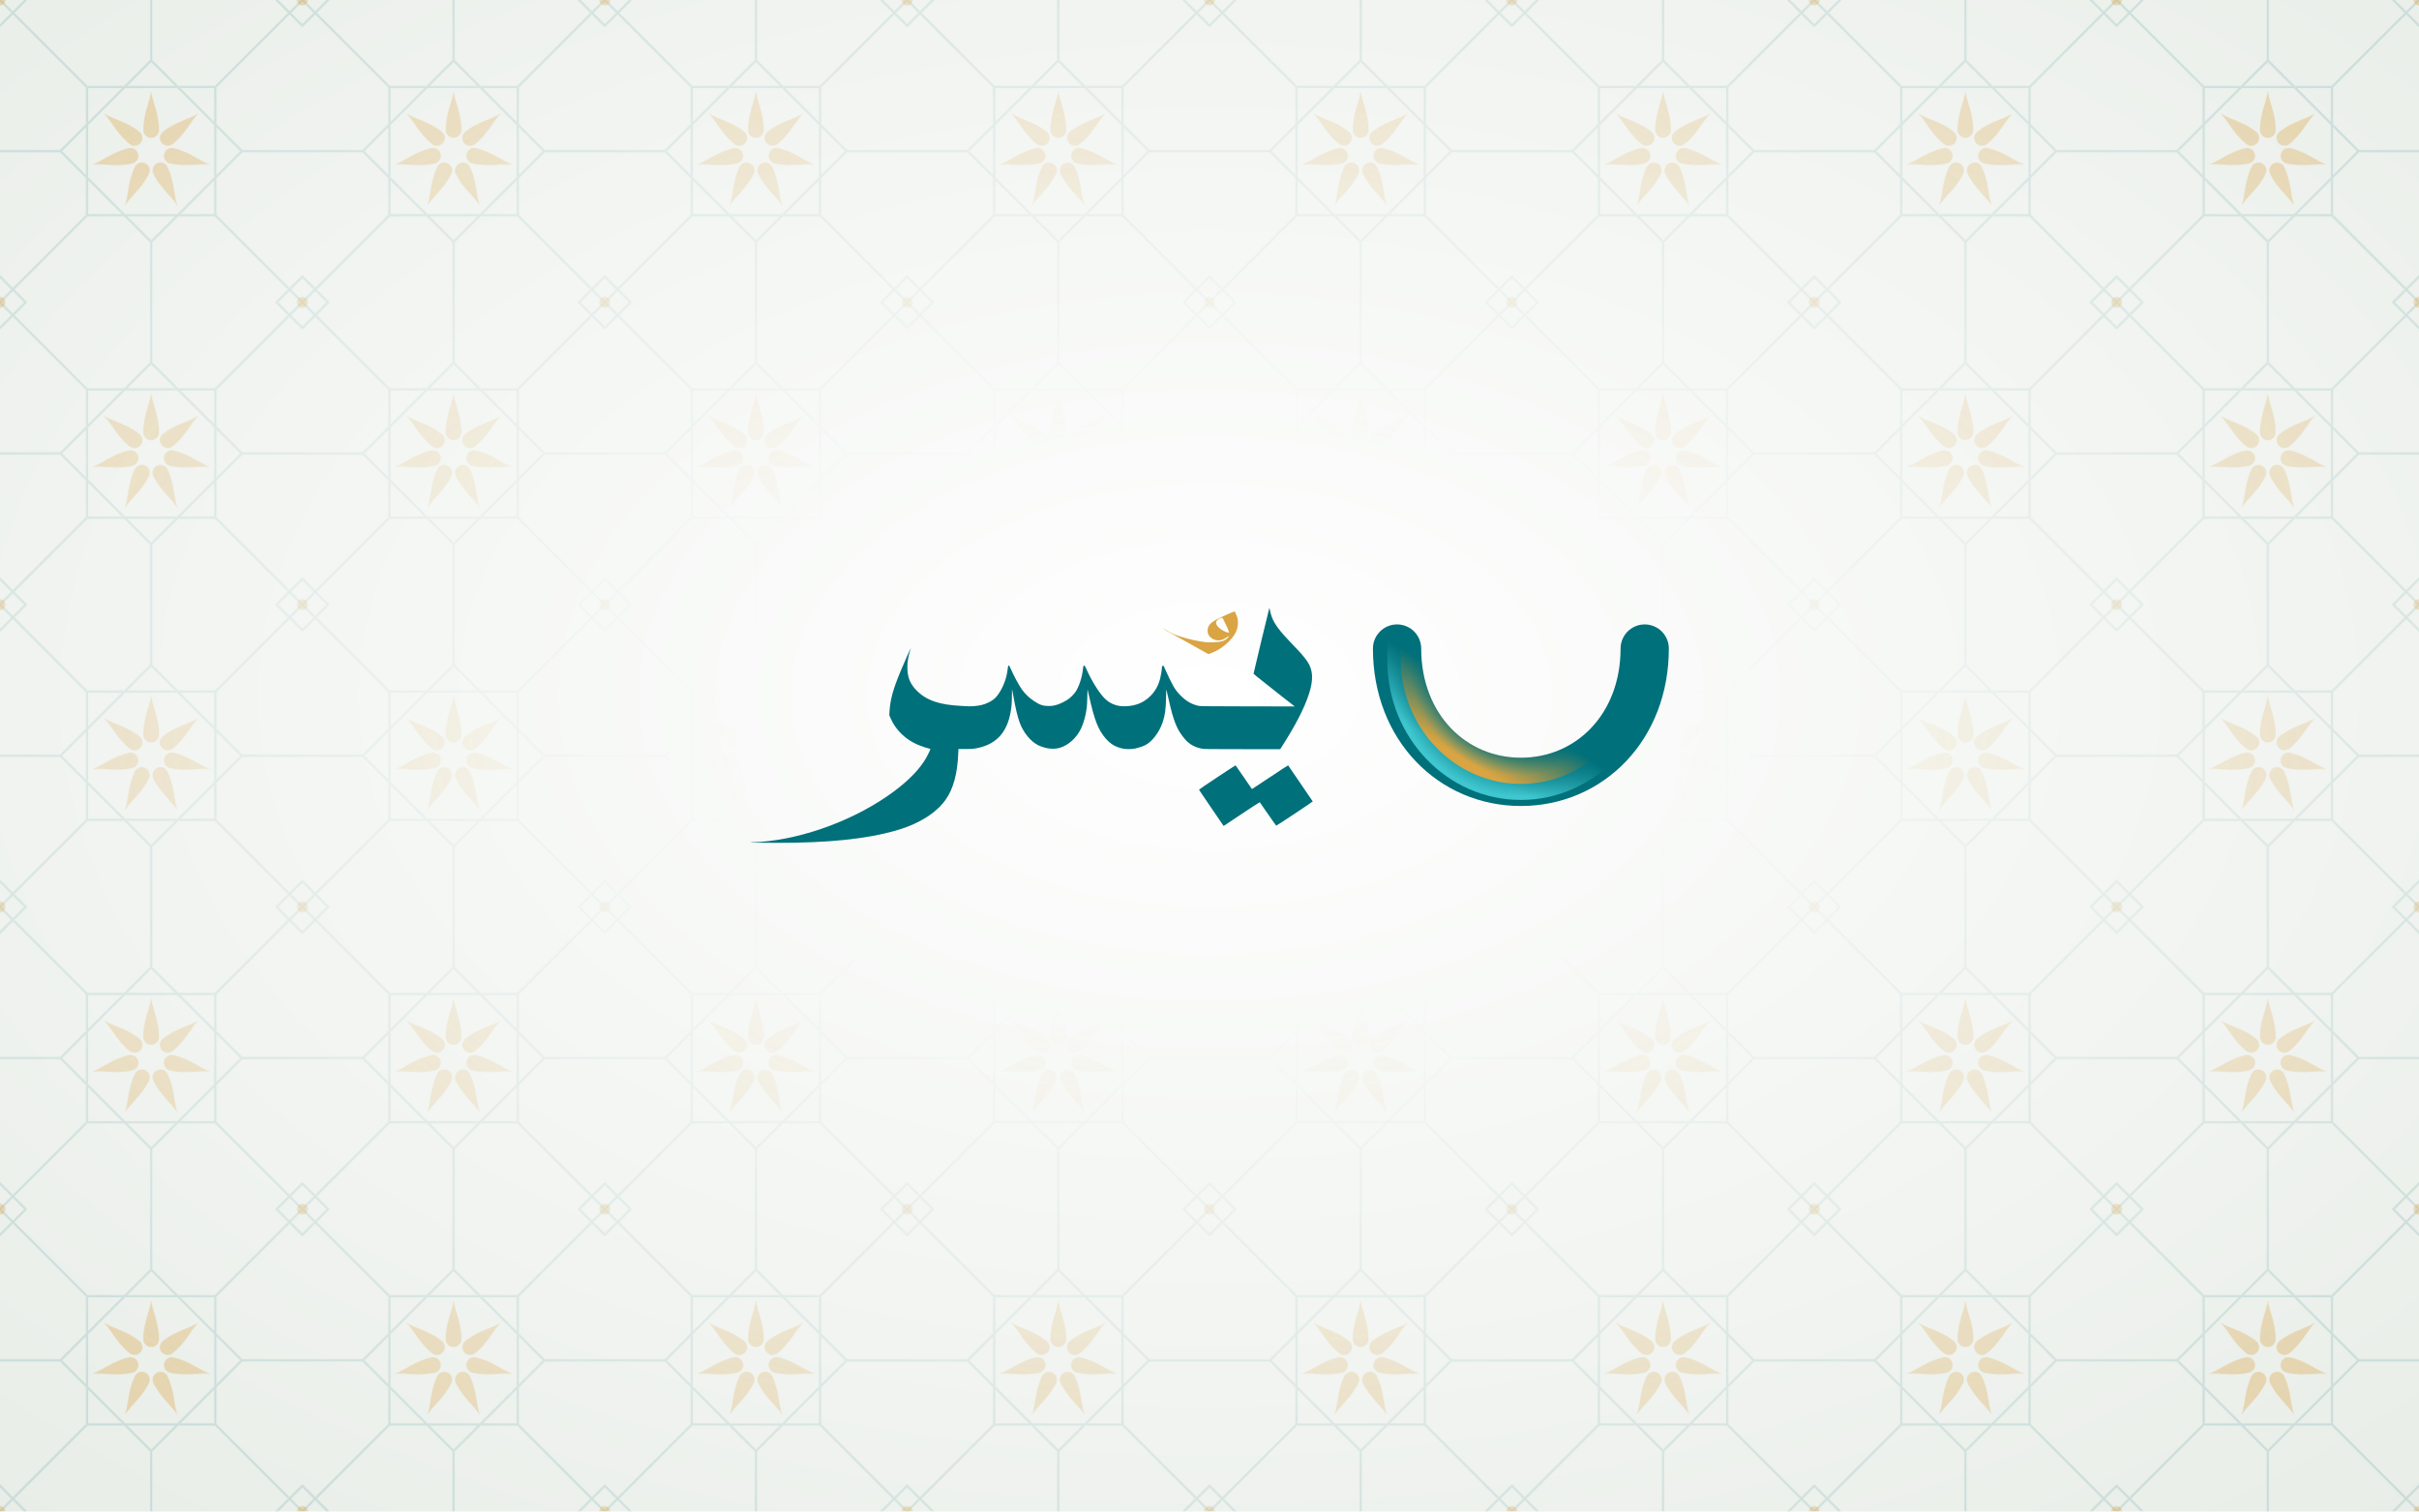
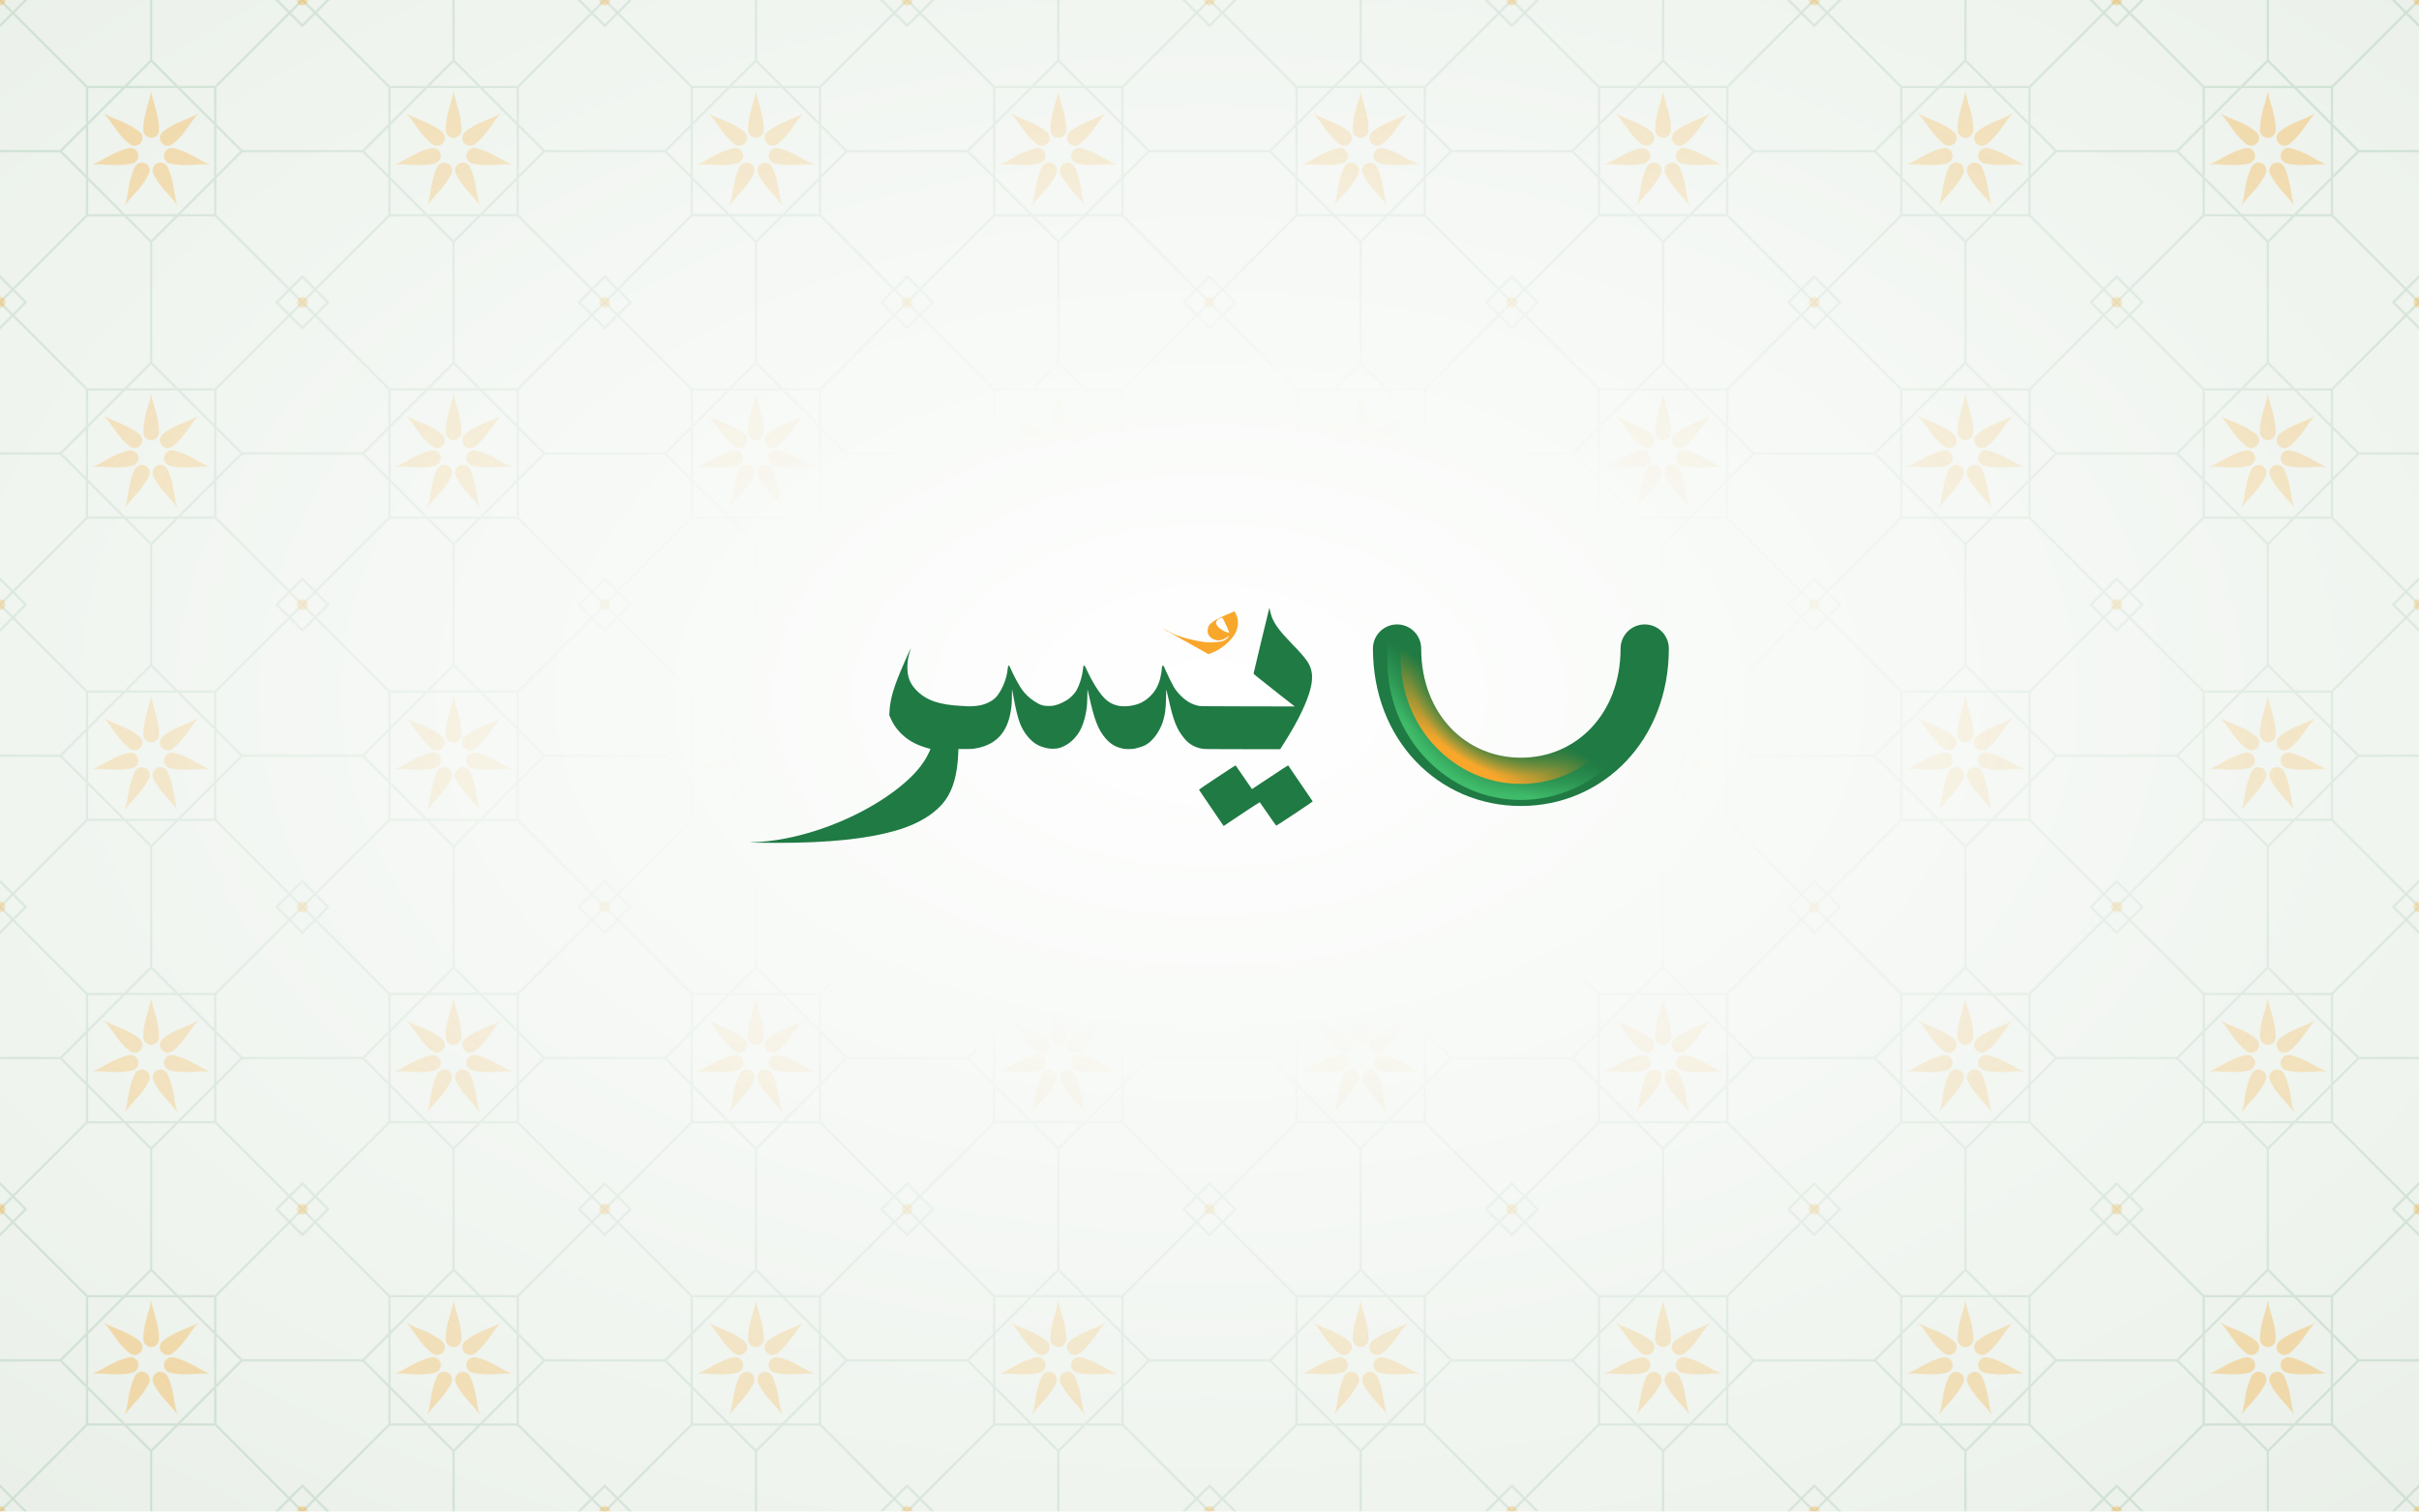
<svg xmlns="http://www.w3.org/2000/svg" width="1920" height="1200" viewBox="0 0 1920 1200" role="img" aria-label="يُسر — Yusr">
  <defs>
    <radialGradient id="yusr-bg-light-ground" cx="0.5" cy="0.46" r="0.78">
      <stop offset="0" stop-color="#FFFFFF" />
-       <stop offset="1" stop-color="#E7ECE6" />
+       <stop offset="1" stop-color="#E8EFE7" />
    </radialGradient>
    <radialGradient id="yusr-bg-light-fade" cx="0.5" cy="0.48" r="0.64">
      <stop offset="0.3" stop-color="#000" />
      <stop offset="0.95" stop-color="#FFF" />
    </radialGradient>
    <mask id="yusr-bg-light-mask" maskUnits="userSpaceOnUse" x="0" y="0" width="1920" height="1200">
      <rect width="1920" height="1200" fill="url(#yusr-bg-light-fade)" />
    </mask>
    <pattern id="yusr-bg-light-tile" width="240" height="240" patternUnits="userSpaceOnUse">
-       <path d="M170.91 170.91L69.09 170.91L69.09 69.09L170.91 69.09ZM192 120L120 192L48 120L120 48ZM192 120L240 120M120 192L120 240M48 120L0 120M120 48L120 0M170.91 170.91L240 240M69.09 170.91L0 240M69.09 69.09L0 0M170.91 69.09L240 0M0 -20.4L20.4 0L0 20.4L-20.4 0ZM240 -20.4L260.4 0L240 20.4L219.6 0ZM0 219.6L20.4 240L0 260.4L-20.4 240ZM240 219.6L260.4 240L240 260.4L219.6 240Z" fill="none" stroke="#00707A" stroke-opacity="0.13" stroke-width="1.83" stroke-linecap="round" stroke-linejoin="round" />
-       <path d="M120 72C119.06 80.74 113.76 89.97 113.76 103.2A6.24 6.24 0 0 0 126.24 103.2C126.24 89.97 120.94 80.74 120 72ZM157.53 90.07C150.11 94.79 139.59 96.4 129.24 104.65A6.24 6.24 0 0 0 137.03 114.4C147.37 106.16 151.28 96.25 157.53 90.07ZM166.8 130.68C158.49 127.82 150.66 120.6 137.77 117.65A6.24 6.24 0 0 0 134.99 129.82C147.89 132.77 158.07 129.65 166.8 130.68ZM140.83 163.25C137.88 154.97 138.65 144.35 132.91 132.43A6.24 6.24 0 0 0 121.67 137.84C127.41 149.76 136.19 155.78 140.83 163.25ZM99.17 163.25C103.81 155.78 112.59 149.76 118.33 137.84A6.24 6.24 0 0 0 107.09 132.43C101.35 144.35 102.12 154.97 99.17 163.25ZM73.2 130.68C81.93 129.65 92.11 132.77 105.01 129.82A6.24 6.24 0 0 0 102.23 117.65C89.34 120.6 81.51 127.82 73.2 130.68ZM82.47 90.07C88.72 96.25 92.63 106.16 102.97 114.4A6.24 6.24 0 0 0 110.76 104.65C100.41 96.4 89.89 94.79 82.47 90.07ZM4.32 0A4.32 4.32 0 1 0 -4.32 0A4.32 4.32 0 1 0 4.32 0ZM244.32 0A4.32 4.32 0 1 0 235.68 0A4.32 4.32 0 1 0 244.32 0ZM4.32 240A4.32 4.32 0 1 0 -4.32 240A4.32 4.32 0 1 0 4.32 240ZM244.32 240A4.32 4.32 0 1 0 235.68 240A4.32 4.32 0 1 0 244.32 240Z" fill="#D9A441" fill-opacity="0.34" />
+       <path d="M170.91 170.91L69.09 170.91L69.09 69.09L170.91 69.09ZM192 120L120 192L48 120L120 48ZM192 120L240 120M120 192L120 240M48 120L0 120M120 48L120 0M170.91 170.91L240 240M69.09 170.91L0 240M69.09 69.09L0 0M170.91 69.09L240 0M0 -20.4L20.4 0L0 20.4L-20.4 0ZM240 -20.4L260.4 0L240 20.4L219.6 0ZM0 219.6L20.4 240L0 260.4L-20.4 240ZM240 219.6L260.4 240L240 260.4L219.6 240Z" fill="none" stroke="#1F7A43" stroke-opacity="0.13" stroke-width="1.83" stroke-linecap="round" stroke-linejoin="round" />
+       <path d="M120 72C119.06 80.74 113.76 89.97 113.76 103.2A6.24 6.24 0 0 0 126.24 103.2C126.24 89.97 120.94 80.74 120 72ZM157.53 90.07C150.11 94.79 139.59 96.4 129.24 104.65A6.24 6.24 0 0 0 137.03 114.4C147.37 106.16 151.28 96.25 157.53 90.07ZM166.8 130.68C158.49 127.82 150.66 120.6 137.77 117.65A6.24 6.24 0 0 0 134.99 129.82C147.89 132.77 158.07 129.65 166.8 130.68ZM140.83 163.25C137.88 154.97 138.65 144.35 132.91 132.43A6.24 6.24 0 0 0 121.67 137.84C127.41 149.76 136.19 155.78 140.83 163.25ZM99.17 163.25C103.81 155.78 112.59 149.76 118.33 137.84A6.24 6.24 0 0 0 107.09 132.43C101.35 144.35 102.12 154.97 99.17 163.25ZM73.2 130.68C81.93 129.65 92.11 132.77 105.01 129.82A6.24 6.24 0 0 0 102.23 117.65C89.34 120.6 81.51 127.82 73.2 130.68ZM82.47 90.07C88.72 96.25 92.63 106.16 102.97 114.4A6.24 6.24 0 0 0 110.76 104.65C100.41 96.4 89.89 94.79 82.47 90.07ZM4.32 0A4.32 4.32 0 1 0 -4.32 0A4.32 4.32 0 1 0 4.32 0ZM244.32 0A4.32 4.32 0 1 0 235.68 0A4.32 4.32 0 1 0 244.32 0ZM4.32 240A4.32 4.32 0 1 0 -4.32 240A4.32 4.32 0 1 0 4.32 240ZM244.32 240A4.32 4.32 0 1 0 235.68 240A4.32 4.32 0 1 0 244.32 240Z" fill="#F9A72B" fill-opacity="0.34" />
    </pattern>
  </defs>
  <rect width="1920" height="1200" fill="url(#yusr-bg-light-ground)" />
  <rect width="1920" height="1200" fill="url(#yusr-bg-light-tile)" mask="url(#yusr-bg-light-mask)" />
  <g transform="translate(1045.87 393.92) scale(5.04)">
-     <path d="M-88.27 54.58C-88.88 54.57 -89.34 54.54 -89.3 54.53C-89.26 54.51 -89.04 54.5 -88.82 54.5C-88.59 54.5 -88.15 54.48 -87.83 54.46C-80.79 53.96 -72.5 50.82 -66.7 46.48C-64.27 44.66 -62.65 42.96 -61.62 41.17C-61.38 40.74 -60.99 39.92 -60.99 39.83C-60.99 39.81 -61.05 39.78 -61.13 39.77C-61.4 39.72 -62.18 39.47 -62.63 39.29C-63.9 38.79 -64.88 38.14 -65.76 37.23C-66.41 36.55 -66.9 35.81 -67.28 34.93L-67.46 34.52L-67.44 34.04C-67.33 32.07 -66.9 30.48 -65.64 27.46C-65.02 25.97 -64.1 23.91 -64.06 23.95C-64.06 23.95 -64.13 24.16 -64.21 24.42C-64.73 25.98 -64.76 27.8 -64.28 28.97C-64.03 29.56 -63.71 30.04 -63.21 30.56C-61.65 32.17 -59.58 32.88 -56.04 33.04C-55.54 33.06 -55.05 33.09 -54.96 33.1C-54.87 33.11 -54.55 33.1 -54.25 33.08C-53.22 33.01 -52.55 32.85 -51.83 32.49C-50.98 32.08 -50.52 31.62 -49.98 30.71C-49.34 29.6 -48.95 28.44 -48.82 27.21C-48.78 26.79 -48.74 26.68 -48.65 26.68C-48.57 26.68 -48.51 26.78 -48.26 27.36C-47.79 28.43 -47 29.88 -46.52 30.53C-45.99 31.23 -45.45 31.75 -44.69 32.26C-43.78 32.87 -43.28 33.05 -42.41 33.05C-41.83 33.05 -41.51 33 -40.95 32.82C-40.51 32.68 -39.74 32.29 -39.34 32.02C-38.94 31.75 -38.37 31.18 -38.12 30.8C-37.58 29.98 -37.1 28.52 -36.97 27.26C-36.94 26.98 -36.89 26.74 -36.87 26.71C-36.83 26.68 -36.8 26.68 -36.73 26.71C-36.66 26.74 -36.58 26.88 -36.45 27.18C-35.59 29.12 -34.4 31.03 -33.54 31.86C-33.13 32.26 -32.82 32.48 -32.33 32.71C-31.65 33.03 -30.88 33.15 -29.99 33.08C-28.46 32.96 -27.33 32.46 -26.34 31.47C-25.59 30.73 -25.11 29.86 -24.81 28.74C-24.69 28.27 -24.54 27.37 -24.54 27.08C-24.54 26.87 -24.47 26.71 -24.37 26.69C-24.28 26.67 -24.19 26.83 -23.93 27.47C-23.64 28.15 -22.95 29.55 -22.69 29.99C-22.36 30.54 -22.04 30.95 -21.6 31.39C-20.7 32.29 -19.89 32.76 -18.83 33.01C-18.48 33.09 -18.46 33.09 -11.04 33.11L-3.61 33.12L-3.73 33.03C-4.25 32.64 -7.64 29.97 -9.47 28.5C-9.81 28.23 -10.09 27.98 -10.1 27.96C-10.11 27.91 -7.64 17.62 -7.61 17.59C-7.6 17.58 -7.59 17.65 -7.57 17.74C-7.53 18.03 -7.36 18.66 -7.25 18.96C-6.83 20.13 -5.95 21.31 -4.04 23.27C-2.79 24.55 -2.12 25.32 -1.64 26.02C-0.72 27.37 -0.64 28.91 -1.38 31.17C-2.1 33.38 -3.47 36.05 -5.55 39.3L-5.9 39.85L-11.89 39.85C-17.5 39.85 -17.91 39.84 -18.24 39.77C-18.94 39.64 -19.49 39.42 -19.97 39.1C-20.4 38.81 -20.64 38.59 -21.01 38.15C-22.17 36.76 -22.71 35.43 -23.46 32.05C-23.63 31.32 -23.78 30.65 -23.81 30.56C-23.85 30.41 -23.86 30.57 -23.88 31.74C-23.91 33.59 -24.05 34.56 -24.43 35.66C-24.98 37.26 -26.12 38.73 -27.22 39.25C-27.59 39.43 -28.24 39.64 -28.74 39.75C-29.27 39.86 -30.13 39.87 -30.63 39.77C-31.81 39.54 -32.62 39.06 -33.41 38.14C-34.57 36.78 -35.14 35.32 -35.98 31.59C-36.12 30.95 -36.24 30.42 -36.25 30.42C-36.26 30.41 -36.27 30.95 -36.28 31.61C-36.3 32.35 -36.33 33.02 -36.37 33.31C-36.52 34.51 -36.85 35.71 -37.25 36.57C-37.98 38.09 -39.24 39.23 -40.65 39.65C-41.16 39.8 -41.93 39.83 -42.54 39.71C-43.02 39.62 -43.64 39.42 -44.02 39.23C-45.21 38.63 -46.34 37.25 -46.92 35.69C-47.24 34.83 -47.6 33.35 -47.9 31.61C-48 31.05 -48.1 30.53 -48.12 30.47C-48.14 30.39 -48.15 30.68 -48.15 31.35C-48.16 32.51 -48.2 33.06 -48.34 33.89C-48.92 37.41 -50.84 39.33 -54.26 39.79C-54.43 39.81 -55.02 39.83 -55.58 39.83L-56.58 39.82L-56.61 40.56C-56.73 43.71 -57.4 46.16 -58.62 47.85C-59.58 49.2 -61.09 50.41 -62.99 51.35C-64.47 52.1 -66.07 52.64 -68.26 53.14C-73.16 54.28 -79.64 54.74 -88.27 54.58ZM-16.75 49.11C-17.82 47.55 -18.69 46.25 -18.69 46.23C-18.69 46.17 -12.96 42.37 -12.93 42.4C-12.91 42.42 -12.33 43.26 -11.63 44.28C-10.94 45.29 -10.36 46.13 -10.35 46.14C-10.34 46.15 -9.06 45.3 -7.51 44.26C-5.95 43.22 -4.67 42.38 -4.65 42.4C-4.6 42.46 -0.8 48.04 -0.78 48.08C-0.76 48.13 -6.47 51.92 -6.53 51.9C-6.55 51.9 -7.14 51.07 -7.83 50.07C-8.52 49.06 -9.1 48.23 -9.12 48.21C-9.14 48.19 -10.42 49.02 -11.98 50.06L-14.81 51.95L-16.75 49.11Z" fill="#00707A" fill-rule="evenodd" />
-     <path d="M-19.93 23.36C-21.4 22.53 -22.84 21.72 -23.13 21.57C-23.73 21.26 -24.21 20.99 -24.37 20.85C-24.43 20.8 -24.16 20.94 -23.77 21.16C-22.92 21.64 -22.62 21.78 -21.68 22.09C-20.81 22.38 -19.81 22.63 -18.79 22.82C-17.65 23.02 -17.4 23.05 -16.52 23.02C-15.41 22.99 -14.82 22.85 -14.4 22.53C-14.2 22.38 -13.95 22.07 -13.99 22.03C-14.01 22.02 -14.11 22.08 -14.23 22.17C-15.09 22.83 -15.96 22.89 -16.72 22.35C-17.16 22.03 -17.34 21.7 -17.33 21.19C-17.33 20.44 -16.97 19.99 -15.92 19.42C-15.44 19.16 -14.36 18.66 -13.56 18.33L-13.08 18.13L-12.91 18.49C-12.64 19.06 -12.56 19.4 -12.56 19.93C-12.57 20.84 -12.86 21.58 -13.51 22.37C-14.23 23.23 -15.08 23.91 -16.03 24.39C-16.46 24.6 -17.13 24.88 -17.21 24.88C-17.24 24.88 -18.46 24.19 -19.93 23.36ZM-13.99 21.32C-14.07 21.06 -14.38 20.36 -14.7 19.73C-15.05 19.03 -14.98 19.07 -15.42 19.27C-15.73 19.41 -15.89 19.55 -15.97 19.76C-16.03 19.92 -16.03 19.94 -15.97 20.12C-15.84 20.51 -15.4 20.93 -14.78 21.24C-14.44 21.41 -13.98 21.55 -13.95 21.5C-13.95 21.48 -13.96 21.4 -13.99 21.32Z" fill="#D9A441" fill-rule="evenodd" />
+     <path d="M-88.27 54.58C-88.88 54.57 -89.34 54.54 -89.3 54.53C-89.26 54.51 -89.04 54.5 -88.82 54.5C-88.59 54.5 -88.15 54.48 -87.83 54.46C-80.79 53.96 -72.5 50.82 -66.7 46.48C-64.27 44.66 -62.65 42.96 -61.62 41.17C-61.38 40.74 -60.99 39.92 -60.99 39.83C-60.99 39.81 -61.05 39.78 -61.13 39.77C-61.4 39.72 -62.18 39.47 -62.63 39.29C-63.9 38.79 -64.88 38.14 -65.76 37.23C-66.41 36.55 -66.9 35.81 -67.28 34.93L-67.46 34.52L-67.44 34.04C-67.33 32.07 -66.9 30.48 -65.64 27.46C-65.02 25.97 -64.1 23.91 -64.06 23.95C-64.06 23.95 -64.13 24.16 -64.21 24.42C-64.73 25.98 -64.76 27.8 -64.28 28.97C-64.03 29.56 -63.71 30.04 -63.21 30.56C-61.65 32.17 -59.58 32.88 -56.04 33.04C-55.54 33.06 -55.05 33.09 -54.96 33.1C-54.87 33.11 -54.55 33.1 -54.25 33.08C-53.22 33.01 -52.55 32.85 -51.83 32.49C-50.98 32.08 -50.52 31.62 -49.98 30.71C-49.34 29.6 -48.95 28.44 -48.82 27.21C-48.78 26.79 -48.74 26.68 -48.65 26.68C-48.57 26.68 -48.51 26.78 -48.26 27.36C-47.79 28.43 -47 29.88 -46.52 30.53C-45.99 31.23 -45.45 31.75 -44.69 32.26C-43.78 32.87 -43.28 33.05 -42.41 33.05C-41.83 33.05 -41.51 33 -40.95 32.82C-40.51 32.68 -39.74 32.29 -39.34 32.02C-38.94 31.75 -38.37 31.18 -38.12 30.8C-37.58 29.98 -37.1 28.52 -36.97 27.26C-36.94 26.98 -36.89 26.74 -36.87 26.71C-36.83 26.68 -36.8 26.68 -36.73 26.71C-36.66 26.74 -36.58 26.88 -36.45 27.18C-35.59 29.12 -34.4 31.03 -33.54 31.86C-33.13 32.26 -32.82 32.48 -32.33 32.71C-31.65 33.03 -30.88 33.15 -29.99 33.08C-28.46 32.96 -27.33 32.46 -26.34 31.47C-25.59 30.73 -25.11 29.86 -24.81 28.74C-24.69 28.27 -24.54 27.37 -24.54 27.08C-24.54 26.87 -24.47 26.71 -24.37 26.69C-24.28 26.67 -24.19 26.83 -23.93 27.47C-23.64 28.15 -22.95 29.55 -22.69 29.99C-22.36 30.54 -22.04 30.95 -21.6 31.39C-20.7 32.29 -19.89 32.76 -18.83 33.01C-18.48 33.09 -18.46 33.09 -11.04 33.11L-3.61 33.12L-3.73 33.03C-4.25 32.64 -7.64 29.97 -9.47 28.5C-9.81 28.23 -10.09 27.98 -10.1 27.96C-10.11 27.91 -7.64 17.62 -7.61 17.59C-7.6 17.58 -7.59 17.65 -7.57 17.74C-7.53 18.03 -7.36 18.66 -7.25 18.96C-6.83 20.13 -5.95 21.31 -4.04 23.27C-2.79 24.55 -2.12 25.32 -1.64 26.02C-0.72 27.37 -0.64 28.91 -1.38 31.17C-2.1 33.38 -3.47 36.05 -5.55 39.3L-5.9 39.85L-11.89 39.85C-17.5 39.85 -17.91 39.84 -18.24 39.77C-18.94 39.64 -19.49 39.42 -19.97 39.1C-20.4 38.81 -20.64 38.59 -21.01 38.15C-22.17 36.76 -22.71 35.43 -23.46 32.05C-23.63 31.32 -23.78 30.65 -23.81 30.56C-23.85 30.41 -23.86 30.57 -23.88 31.74C-23.91 33.59 -24.05 34.56 -24.43 35.66C-24.98 37.26 -26.12 38.73 -27.22 39.25C-27.59 39.43 -28.24 39.64 -28.74 39.75C-29.27 39.86 -30.13 39.87 -30.63 39.77C-31.81 39.54 -32.62 39.06 -33.41 38.14C-34.57 36.78 -35.14 35.32 -35.98 31.59C-36.12 30.95 -36.24 30.42 -36.25 30.42C-36.26 30.41 -36.27 30.95 -36.28 31.61C-36.3 32.35 -36.33 33.02 -36.37 33.31C-36.52 34.51 -36.85 35.71 -37.25 36.57C-37.98 38.09 -39.24 39.23 -40.65 39.65C-41.16 39.8 -41.93 39.83 -42.54 39.71C-43.02 39.62 -43.64 39.42 -44.02 39.23C-45.21 38.63 -46.34 37.25 -46.92 35.69C-47.24 34.83 -47.6 33.35 -47.9 31.61C-48 31.05 -48.1 30.53 -48.12 30.47C-48.14 30.39 -48.15 30.68 -48.15 31.35C-48.16 32.51 -48.2 33.06 -48.34 33.89C-48.92 37.41 -50.84 39.33 -54.26 39.79C-54.43 39.81 -55.02 39.83 -55.58 39.83L-56.58 39.82L-56.61 40.56C-56.73 43.71 -57.4 46.16 -58.62 47.85C-59.58 49.2 -61.09 50.41 -62.99 51.35C-64.47 52.1 -66.07 52.64 -68.26 53.14C-73.16 54.28 -79.64 54.74 -88.27 54.58ZM-16.75 49.11C-17.82 47.55 -18.69 46.25 -18.69 46.23C-18.69 46.17 -12.96 42.37 -12.93 42.4C-12.91 42.42 -12.33 43.26 -11.63 44.28C-10.94 45.29 -10.36 46.13 -10.35 46.14C-10.34 46.15 -9.06 45.3 -7.51 44.26C-5.95 43.22 -4.67 42.38 -4.65 42.4C-4.6 42.46 -0.8 48.04 -0.78 48.08C-0.76 48.13 -6.47 51.92 -6.53 51.9C-6.55 51.9 -7.14 51.07 -7.83 50.07C-8.52 49.06 -9.1 48.23 -9.12 48.21C-9.14 48.19 -10.42 49.02 -11.98 50.06L-14.81 51.95L-16.75 49.11Z" fill="#1F7A43" fill-rule="evenodd" />
+     <path d="M-19.93 23.36C-21.4 22.53 -22.84 21.72 -23.13 21.57C-23.73 21.26 -24.21 20.99 -24.37 20.85C-24.43 20.8 -24.16 20.94 -23.77 21.16C-22.92 21.64 -22.62 21.78 -21.68 22.09C-20.81 22.38 -19.81 22.63 -18.79 22.82C-17.65 23.02 -17.4 23.05 -16.52 23.02C-15.41 22.99 -14.82 22.85 -14.4 22.53C-14.2 22.38 -13.95 22.07 -13.99 22.03C-14.01 22.02 -14.11 22.08 -14.23 22.17C-15.09 22.83 -15.96 22.89 -16.72 22.35C-17.16 22.03 -17.34 21.7 -17.33 21.19C-17.33 20.44 -16.97 19.99 -15.92 19.42C-15.44 19.16 -14.36 18.66 -13.56 18.33L-13.08 18.13L-12.91 18.49C-12.64 19.06 -12.56 19.4 -12.56 19.93C-12.57 20.84 -12.86 21.58 -13.51 22.37C-14.23 23.23 -15.08 23.91 -16.03 24.39C-16.46 24.6 -17.13 24.88 -17.21 24.88C-17.24 24.88 -18.46 24.19 -19.93 23.36ZM-13.99 21.32C-14.07 21.06 -14.38 20.36 -14.7 19.73C-15.05 19.03 -14.98 19.07 -15.42 19.27C-15.73 19.41 -15.89 19.55 -15.97 19.76C-16.03 19.92 -16.03 19.94 -15.97 20.12C-15.84 20.51 -15.4 20.93 -14.78 21.24C-14.44 21.41 -13.98 21.55 -13.95 21.5C-13.95 21.48 -13.96 21.4 -13.99 21.32Z" fill="#F9A72B" fill-rule="evenodd" />
    <g transform="translate(0 0)">
-       <path d="M12.5 24c0 12.4 8.7 21 19.5 21s19.5-8.6 19.5-21" fill="none" stroke="#00707A" stroke-width="7.6" stroke-linecap="round" />
+       <path d="M12.5 24c0 12.4 8.7 21 19.5 21s19.5-8.6 19.5-21" fill="none" stroke="#1F7A43" stroke-width="7.6" stroke-linecap="round" />
      <defs>
        <radialGradient id="yusr-bg-light-dots-shine-b0" gradientUnits="userSpaceOnUse" cx="0" cy="0" r="1" gradientTransform="translate(32 25.9) scale(21.03 21.95)">
-           <stop offset="0.705" stop-color="#3FC6CF" stop-opacity="0" />
-           <stop offset="0.976" stop-color="#3FC6CF" stop-opacity="1" />
+           <stop offset="0.705" stop-color="#40BB6A" stop-opacity="0" />
+           <stop offset="0.976" stop-color="#40BB6A" stop-opacity="1" />
        </radialGradient>
        <radialGradient id="yusr-bg-light-dots-shine-b1" gradientUnits="userSpaceOnUse" cx="0" cy="0" r="1" gradientTransform="translate(32 25.51) scale(18.94 19.81)">
-           <stop offset="0.77" stop-color="#D9A441" stop-opacity="0" />
-           <stop offset="0.77" stop-color="#D9A441" stop-opacity="0.28" />
-           <stop offset="0.935" stop-color="#D9A441" stop-opacity="1" />
+           <stop offset="0.77" stop-color="#F9A72B" stop-opacity="0" />
+           <stop offset="0.77" stop-color="#F9A72B" stop-opacity="0.28" />
+           <stop offset="0.935" stop-color="#F9A72B" stop-opacity="1" />
        </radialGradient>
        <linearGradient id="yusr-bg-light-dots-shine-f" gradientUnits="userSpaceOnUse" x1="28.25" y1="44.48" x2="33.38" y2="35.75">
          <stop offset="0" stop-color="#fff" />
          <stop offset="1" stop-color="#000" />
        </linearGradient>
        <mask id="yusr-bg-light-dots-shine-m" maskUnits="userSpaceOnUse" x="0" y="0" width="64" height="64">
          <path d="M12.5 24c0 12.4 8.7 21 19.5 21s19.5-8.6 19.5-21" fill="none" stroke="url(#yusr-bg-light-dots-shine-f)" stroke-width="7.6" stroke-linecap="round" />
        </mask>
      </defs>
      <g mask="url(#yusr-bg-light-dots-shine-m)">
        <path d="M10.97 22.5L10.97 25.9A21.03 21.95 0 0 0 53.03 25.9L53.03 22.5Z" fill="url(#yusr-bg-light-dots-shine-b0)" />
        <path d="M13.06 22.5L13.06 25.51A18.94 19.81 0 0 0 50.94 25.51L50.94 22.5Z" fill="url(#yusr-bg-light-dots-shine-b1)" />
      </g>
    </g>
  </g>
</svg>
